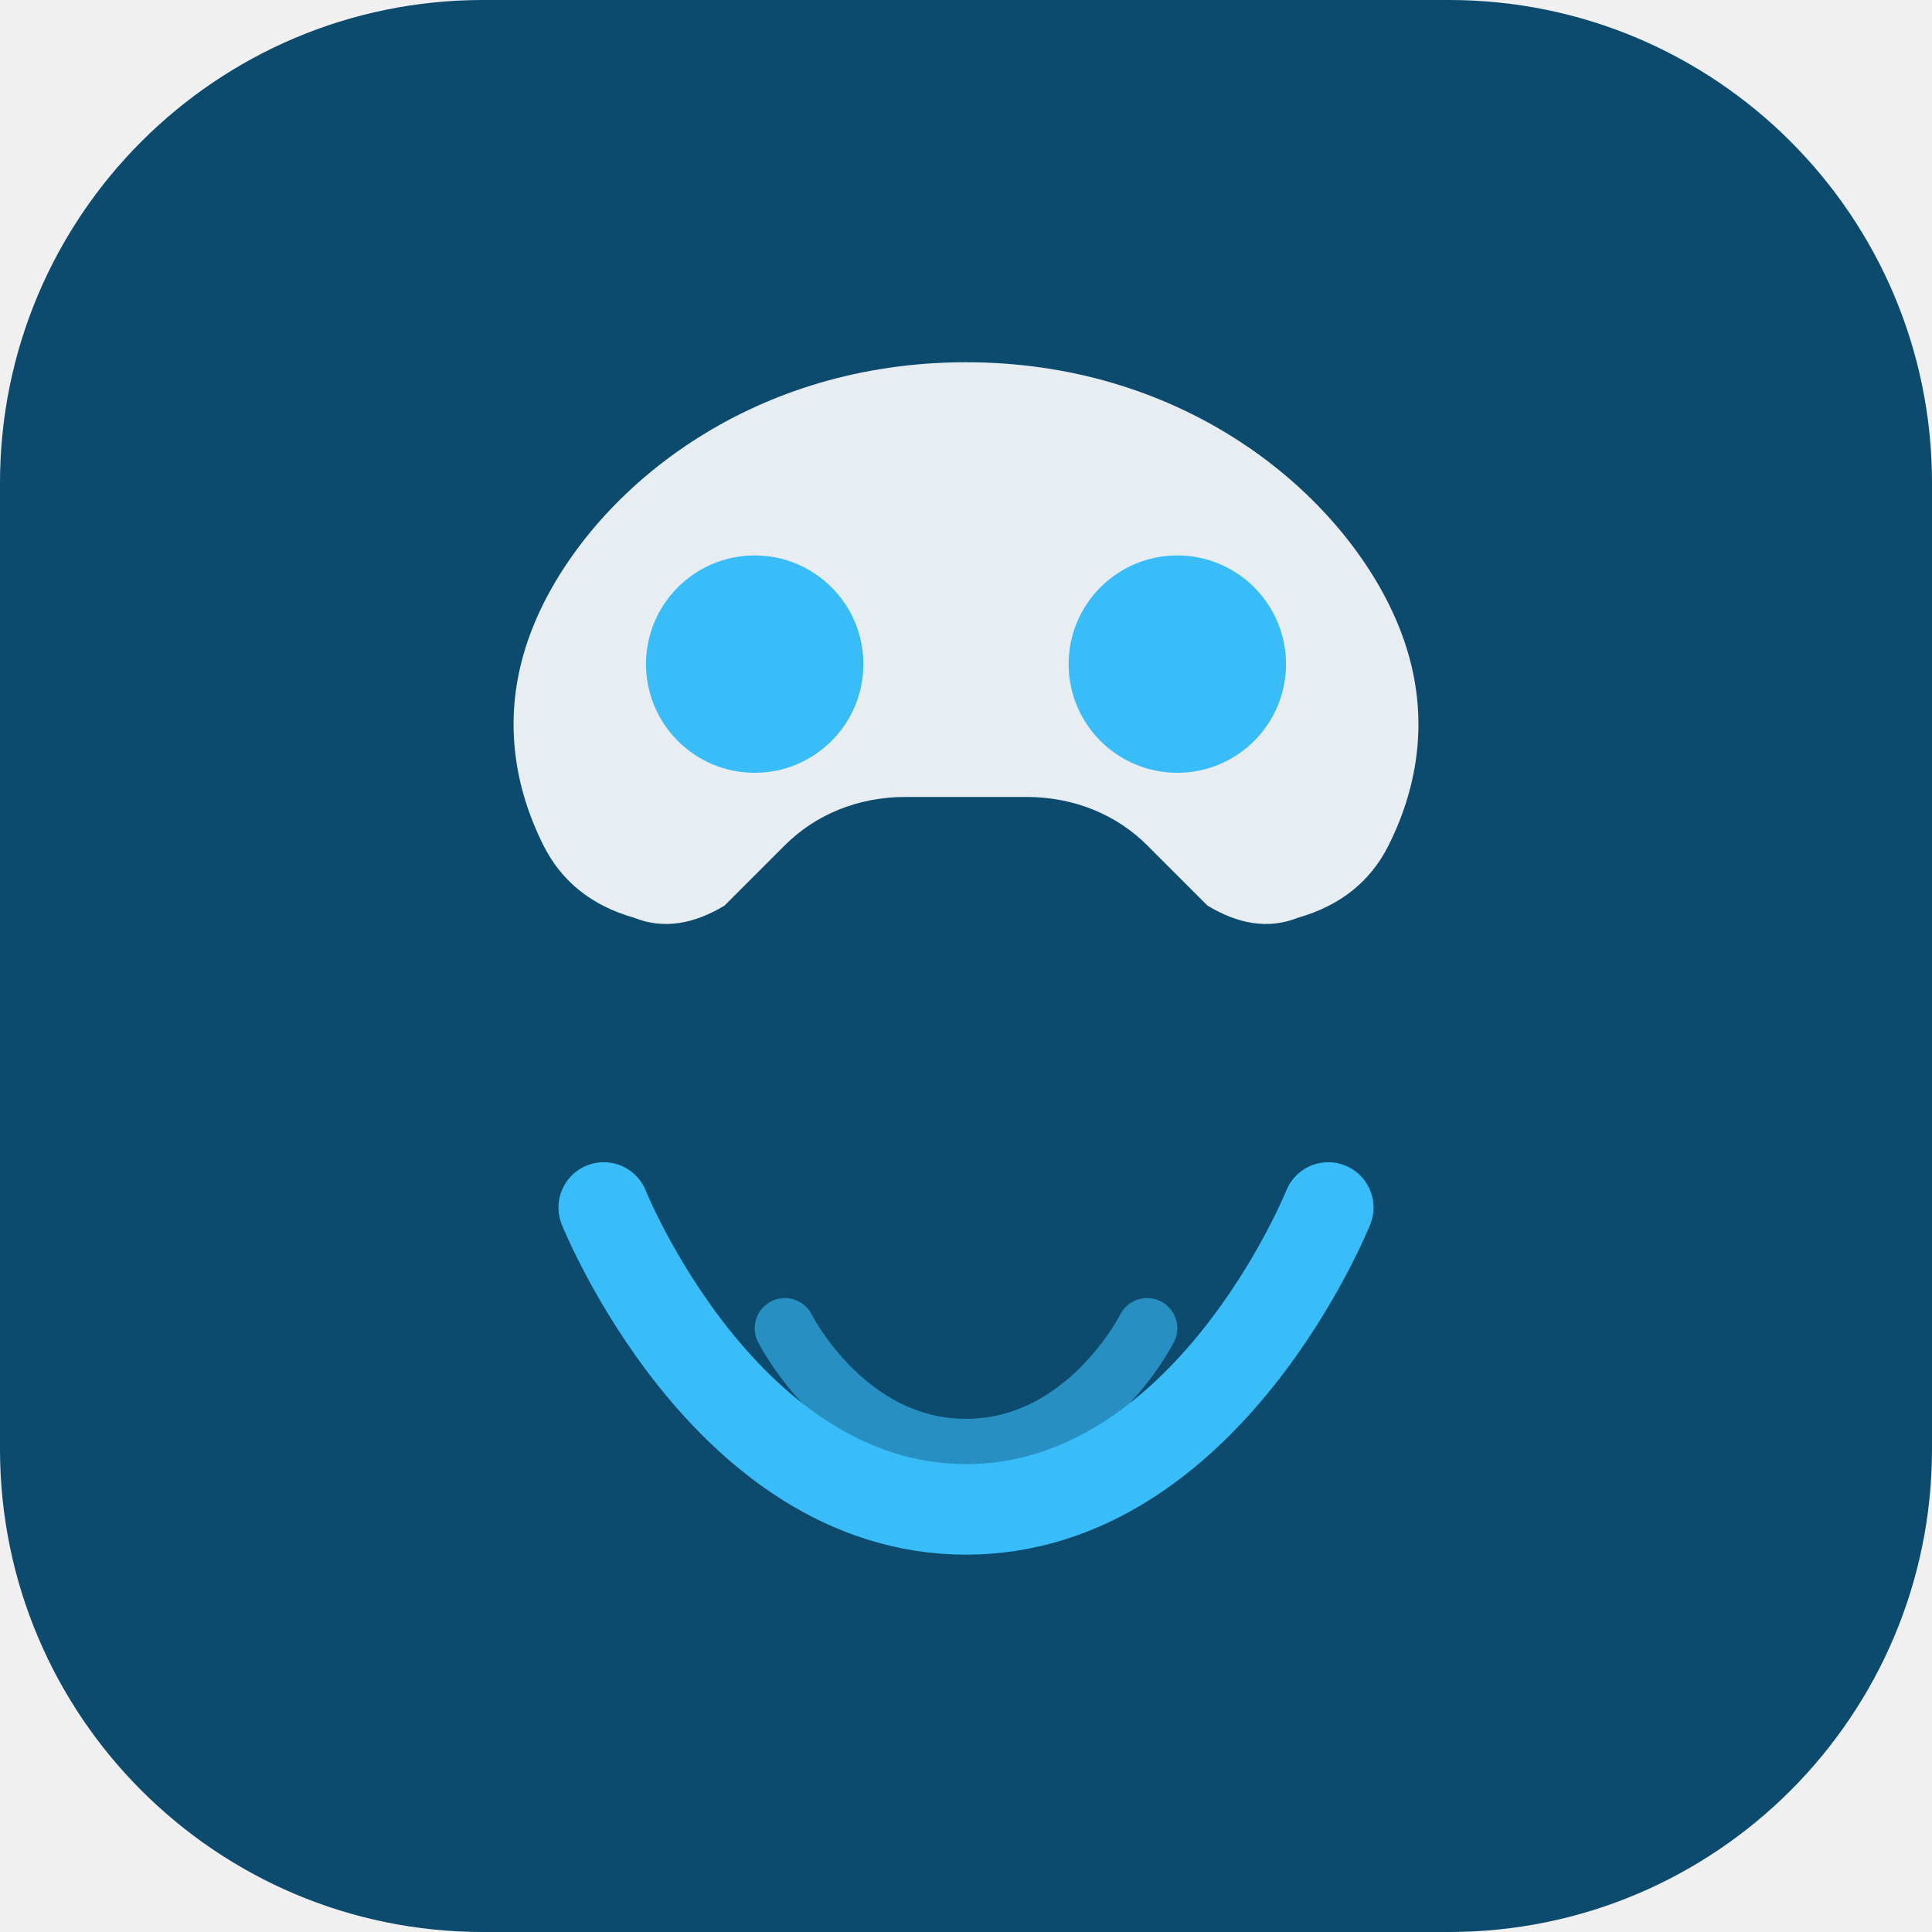
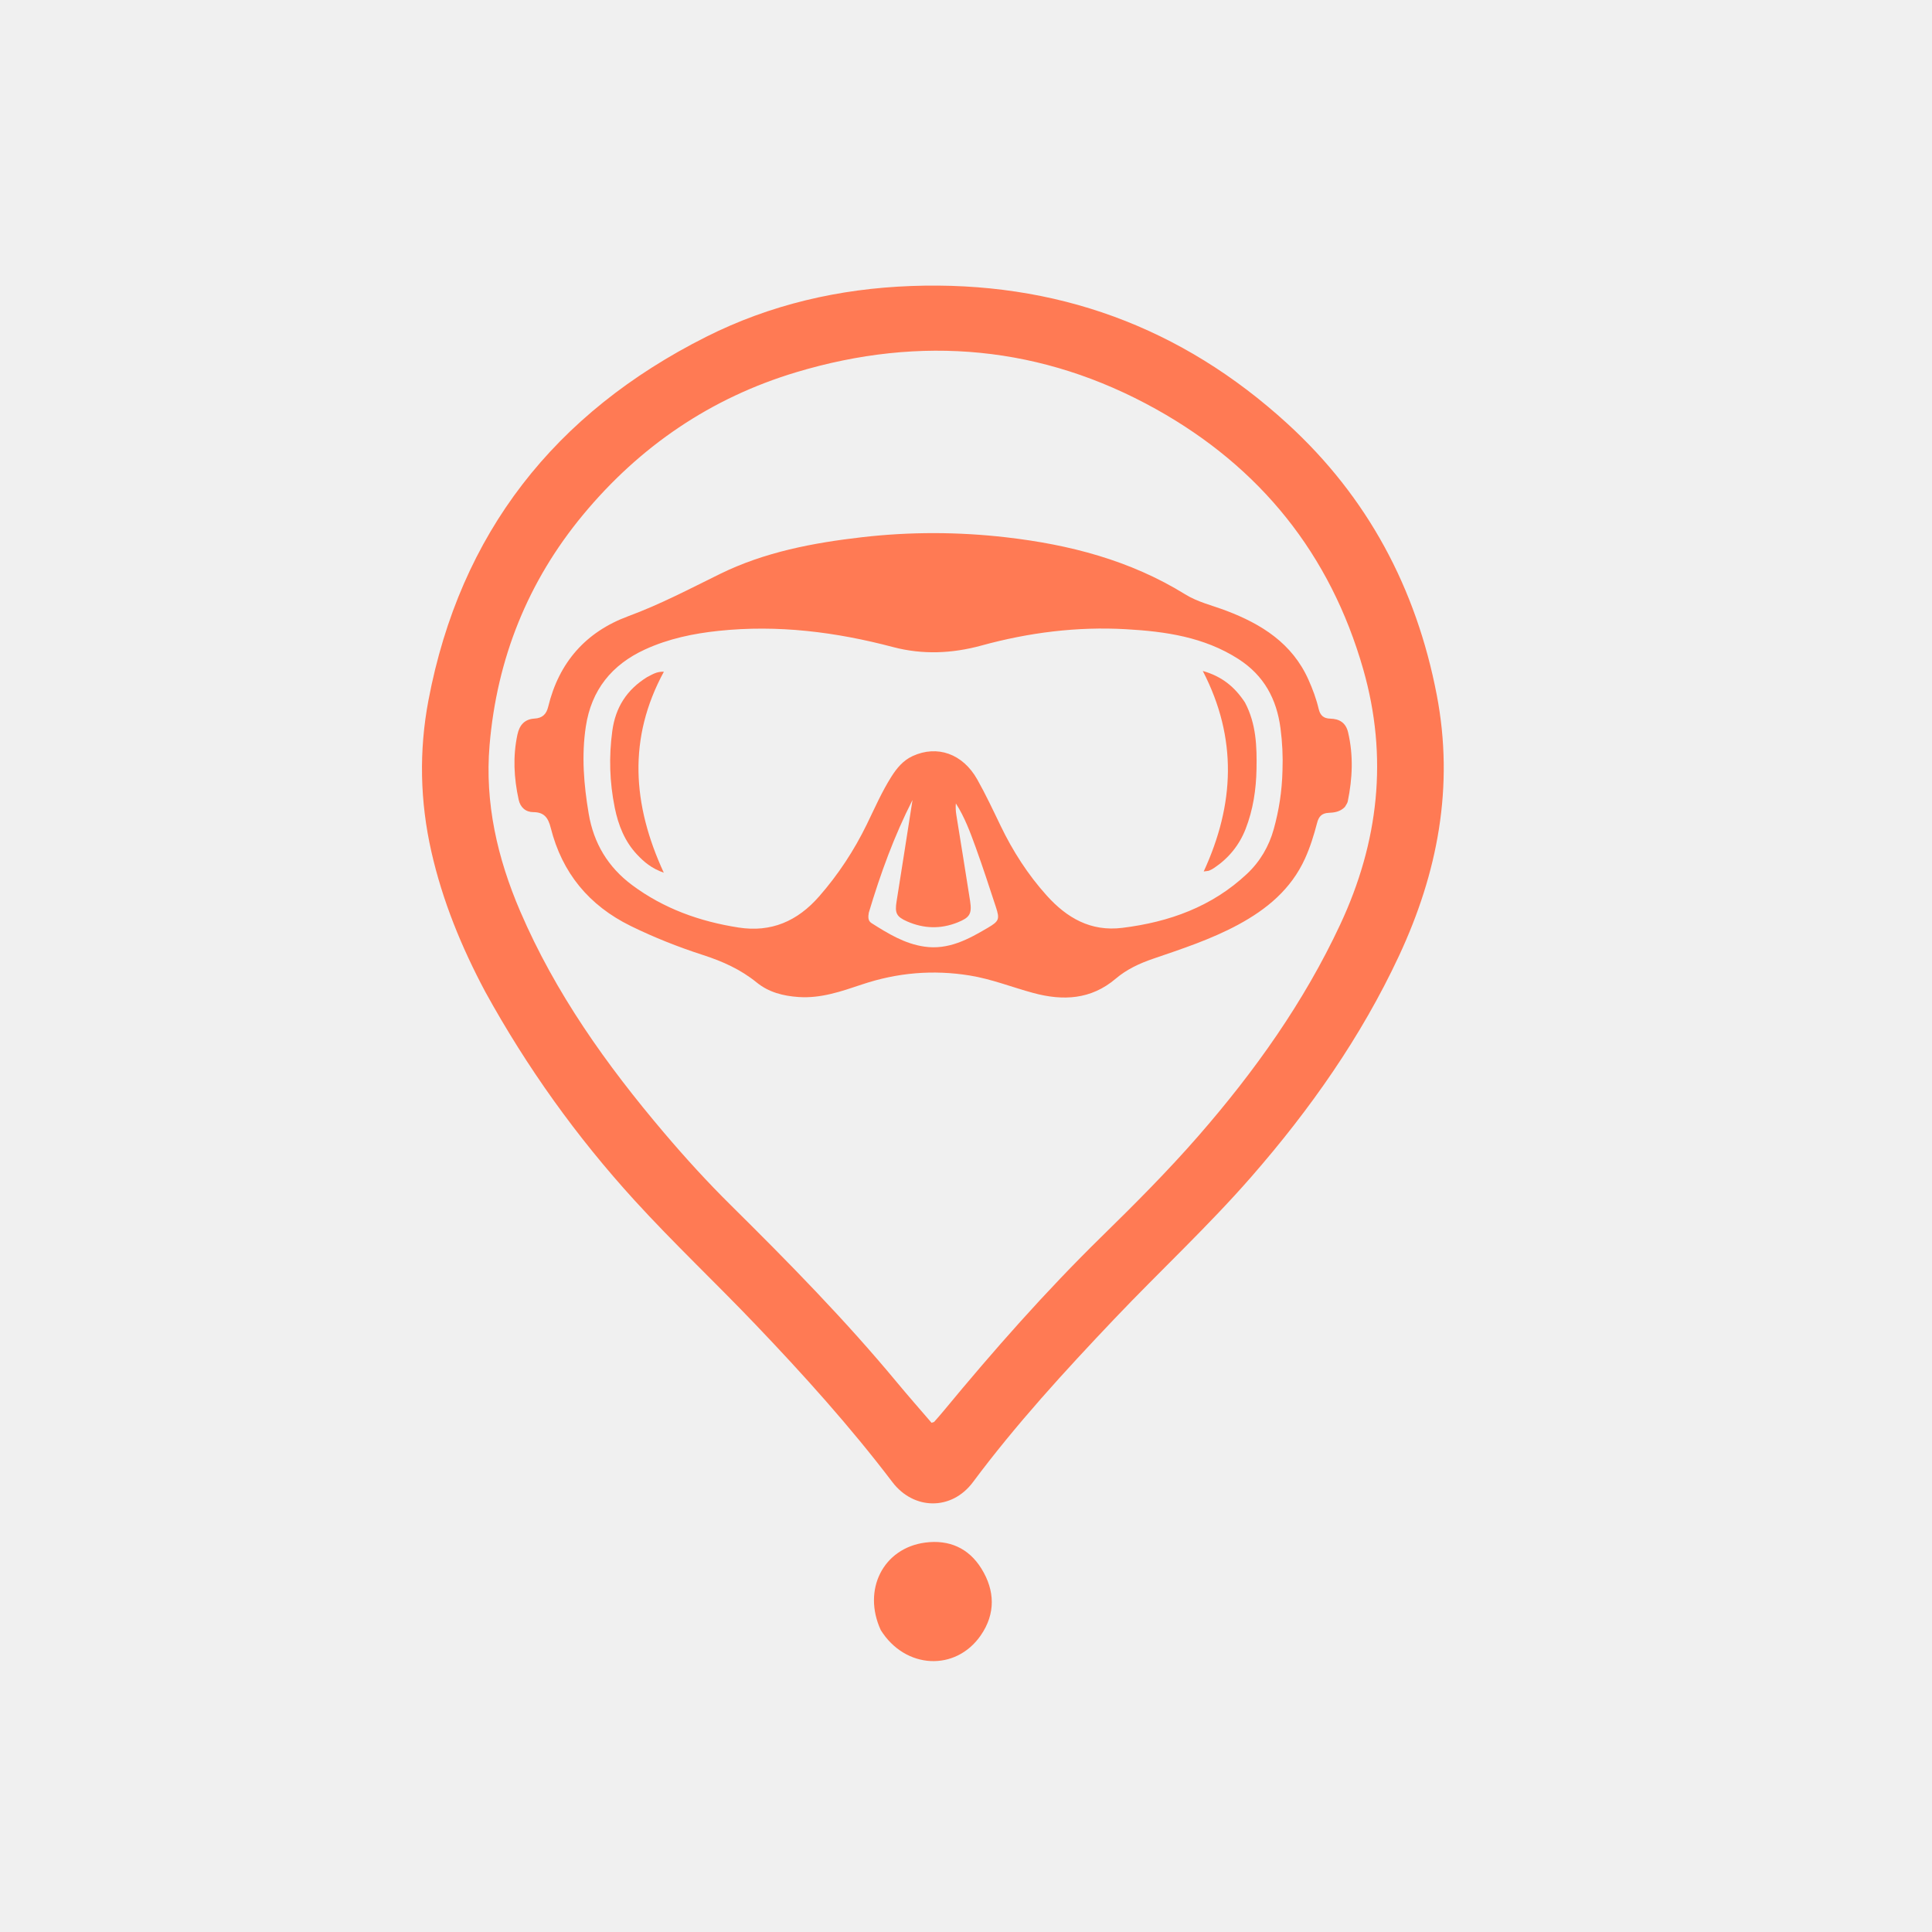
- <svg xmlns="http://www.w3.org/2000/svg" viewBox="0 0 32 32" fill="none">
-   <rect width="32" height="32" rx="8" fill="#0C4A6E" />
-   <path d="M16 6c-3.5 0-6 2-7 4-.8 1.6-.5 3 0 4 .3.6.8 1 1.5 1.2.5.2 1 .1 1.5-.2l1-1c.5-.5 1.2-.8 2-.8h2c.8 0 1.5.3 2 .8l1 1c.5.3 1 .4 1.5.2.7-.2 1.2-.6 1.5-1.2.5-1 .8-2.4 0-4-1-2-3.5-4-7-4z" fill="white" opacity="0.9" />
-   <circle cx="12.5" cy="11" r="1.8" fill="#38BDF8" />
-   <circle cx="19.5" cy="11" r="1.8" fill="#38BDF8" />
-   <path d="M10 20c0 0 2 5 6 5s6-5 6-5" stroke="#38BDF8" stroke-width="1.5" stroke-linecap="round" fill="none" />
-   <path d="M13 22c0 0 1 2 3 2s3-2 3-2" stroke="#38BDF8" stroke-width="1" stroke-linecap="round" fill="none" opacity="0.6" />
+ <svg xmlns="http://www.w3.org/2000/svg" viewBox="0 0 1024 1024">
+   <path fill="#FF7A54" d="M257.22,525.701 C244.543,501.898 234.551,477.47 228.648,451.446 C222.598,424.773 222.014,397.949 227.09,371.156 C243.904,282.42 294.154,218.872 374.199,178.56 C408.233,161.421 444.758,152.994 482.913,151.588 C559.427,148.767 626.167,173.134 682.486,224.676 C724.85,263.446 750.653,311.784 761.508,368.317 C770.84,416.921 761.997,462.732 741.441,506.734 C721.418,549.593 694.44,587.937 663.396,623.538 C640.37,649.944 614.667,673.744 590.577,699.109 C564.291,726.786 538.498,754.955 515.678,785.573 C504.363,800.753 484.268,800.401 472.982,785.54 C450.586,756.048 425.792,728.575 400.229,701.812 C379.169,679.764 356.959,658.837 336.394,636.294 C305.699,602.648 279.353,565.918 257.22,525.701 M352.034,600.48 C363.254,613.697 374.926,626.498 387.254,638.693 C417.82,668.933 447.951,699.576 475.425,732.718 C481.456,739.993 487.714,747.08 493.74,754.105 C494.555,753.817 494.96,753.799 495.147,753.588 C496.804,751.721 498.458,749.849 500.047,747.924 C526.588,715.794 554.112,684.566 583.914,655.381 C601.53,638.13 618.948,620.681 635.174,602.071 C664.989,567.876 691.092,531.223 710.362,489.974 C730.721,446.393 735.851,401.363 722.559,354.805 C705.116,293.708 667.955,247.672 612.874,216.937 C552.425,183.206 488.197,177.421 422.032,197.287 C376.813,210.864 339.137,236.51 309.014,272.866 C279.669,308.282 263.345,349.268 259.482,394.982 C256.892,425.645 263.646,454.891 275.711,482.989 C294.31,526.305 321.256,564.221 352.034,600.48z" />
+   <path fill="#FF7A54" d="M466.82,863.974 C456.971,842.547 468.161,820.568 490.304,817.609 C503.04,815.907 513.451,820.529 520.2,831.436 C527.37,843.022 527.734,855.299 519.855,866.731 C506.512,886.091 479.761,884.708 466.82,863.974z" />
+   <path fill="#FF7A54" d="M712.794,427.728 C710.221,430.35 707.136,430.686 704.188,430.828 C700.53,431.005 698.962,432.808 698.088,436.159 C696.409,442.601 694.446,448.962 691.68,455.059 C684.294,471.337 671.373,481.979 656.077,490.21 C641.778,497.904 626.403,502.94 611.122,508.172 C603.948,510.628 597.136,513.797 591.392,518.691 C578.224,529.909 563.337,530.541 547.632,526.292 C536.406,523.254 525.578,518.918 513.981,517.037 C494.483,513.876 475.521,515.531 456.865,521.784 C445.971,525.435 435.155,529.249 423.304,528.446 C415.087,527.889 407.441,525.932 401.041,520.722 C392.608,513.857 383.025,509.556 372.775,506.239 C359.622,501.982 346.773,496.915 334.327,490.807 C312.168,479.933 297.917,462.657 291.902,438.78 C290.585,433.553 288.508,430.472 282.71,430.452 C278.578,430.437 275.787,427.899 274.911,423.903 C272.394,412.413 271.753,400.871 274.273,389.246 C275.37,384.186 278.155,381.151 283.336,380.856 C287.511,380.619 289.609,378.505 290.549,374.614 C296.227,351.113 310.48,334.899 333.039,326.579 C349.819,320.39 365.52,312.121 381.498,304.261 C405.225,292.59 430.938,287.707 457.026,284.716 C482.442,281.803 507.89,281.864 533.276,284.786 C566.834,288.648 599.038,296.967 628.137,314.991 C634.853,319.15 642.597,320.901 649.904,323.673 C668.656,330.788 684.865,340.959 693.477,360.178 C695.727,365.201 697.657,370.358 698.914,375.713 C699.722,379.156 701.491,380.812 705.103,380.897 C709.886,381.009 713.312,383.039 714.511,388.136 C717.39,400.371 716.85,412.563 714.343,424.75 C714.149,425.692 713.498,426.54 712.794,427.728 M679.745,408.397 C680.03,400.891 679.666,393.422 678.685,385.97 C676.643,370.467 669.939,358.007 656.417,349.315 C638.172,337.587 617.627,334.677 596.784,333.495 C570.85,332.024 545.294,335.25 520.225,342.134 C504.668,346.405 488.945,347.079 473.342,342.956 C442.982,334.932 412.284,331.069 380.923,334.364 C367.473,335.778 354.316,338.52 341.898,344.211 C324.199,352.322 313.426,365.749 310.497,385.083 C308.155,400.537 309.43,415.899 312.017,431.251 C314.672,447.004 322.279,459.6 335.007,469.09 C351.806,481.613 370.964,488.434 391.473,491.614 C408.734,494.291 422.636,488.267 434.114,475.161 C444.304,463.524 452.647,450.816 459.405,436.973 C463.567,428.447 467.345,419.719 472.44,411.674 C475.325,407.119 478.654,403.048 483.745,400.714 C496.746,394.756 510.285,399.45 517.984,413.147 C522.467,421.123 526.369,429.433 530.344,437.684 C536.819,451.126 544.795,463.559 554.784,474.658 C565.467,486.529 578.097,493.842 594.803,491.789 C619.684,488.731 642.38,480.596 660.952,463.134 C667.869,456.631 672.603,448.555 675.135,439.382 C677.842,429.576 679.474,419.565 679.745,408.397 M460.47,483.786 C460.155,485.817 459.917,487.997 461.892,489.246 C470.62,494.769 479.408,500.202 489.927,501.728 C502.72,503.584 513.255,497.838 523.656,491.696 C529.494,488.25 529.952,487.167 527.864,480.814 C524.384,470.224 520.945,459.614 517.146,449.136 C514.242,441.129 511.296,433.088 506.619,425.817 C506.446,427.903 506.552,429.885 506.862,431.834 C509.29,447.086 511.83,462.322 514.178,477.587 C515.231,484.426 513.925,486.363 507.467,488.938 C498.488,492.516 489.568,492.217 480.779,488.367 C475.082,485.872 474.232,483.878 475.199,477.835 C478.072,459.899 480.842,441.947 483.653,424.001 C473.99,442.988 466.745,462.778 460.47,483.786z" />
+   <path fill="#FF7A54" d="M343.013,358.856 C345.7,357.549 347.879,355.888 351.869,356.014 C332.778,391.175 335.1,426.312 351.826,462.556 C345.24,460.238 341.314,456.799 337.717,452.992 C331.095,445.986 327.712,437.358 325.829,428.076 C323.096,414.6 322.672,401.087 324.532,387.405 C326.22,374.982 332.123,365.601 343.013,358.856z" />
+   <path fill="#FF7A54" d="M659.853,372.326 C665.852,383.66 666.196,395.691 665.978,407.649 C665.78,418.462 664.174,429.193 660.192,439.377 C656.825,447.986 651.216,454.866 643.525,460.018 C642.702,460.569 641.816,461.051 640.903,461.43 C640.34,461.664 639.67,461.641 637.997,461.889 C654.312,426.459 656.038,391.471 637.502,355.626 C647.827,358.548 654.516,364.216 659.853,372.326z" />
</svg>
